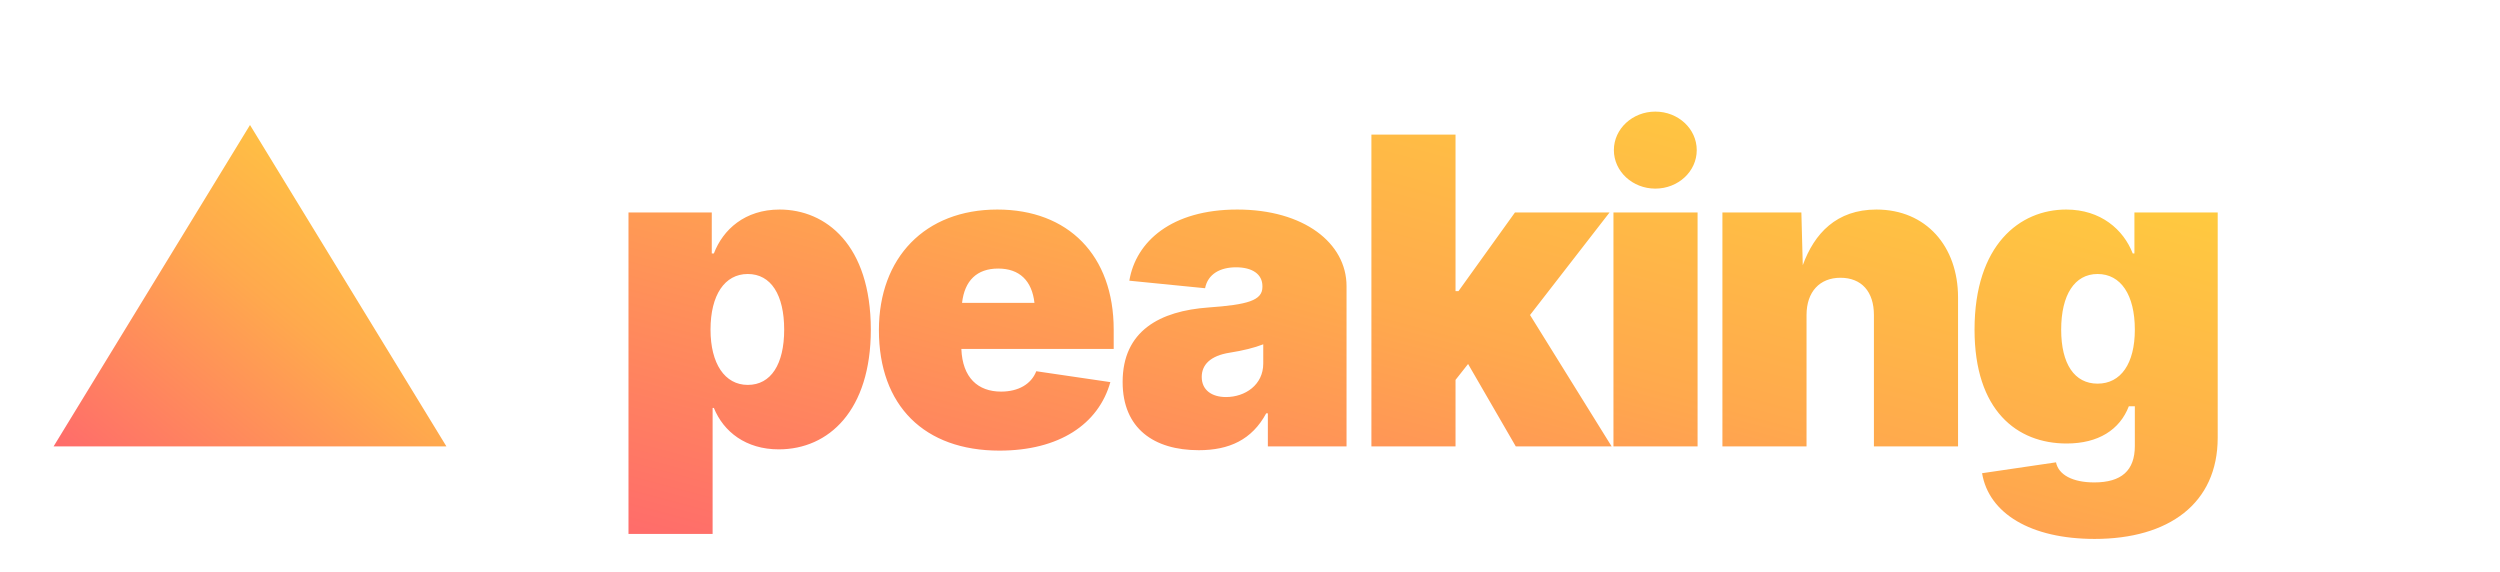
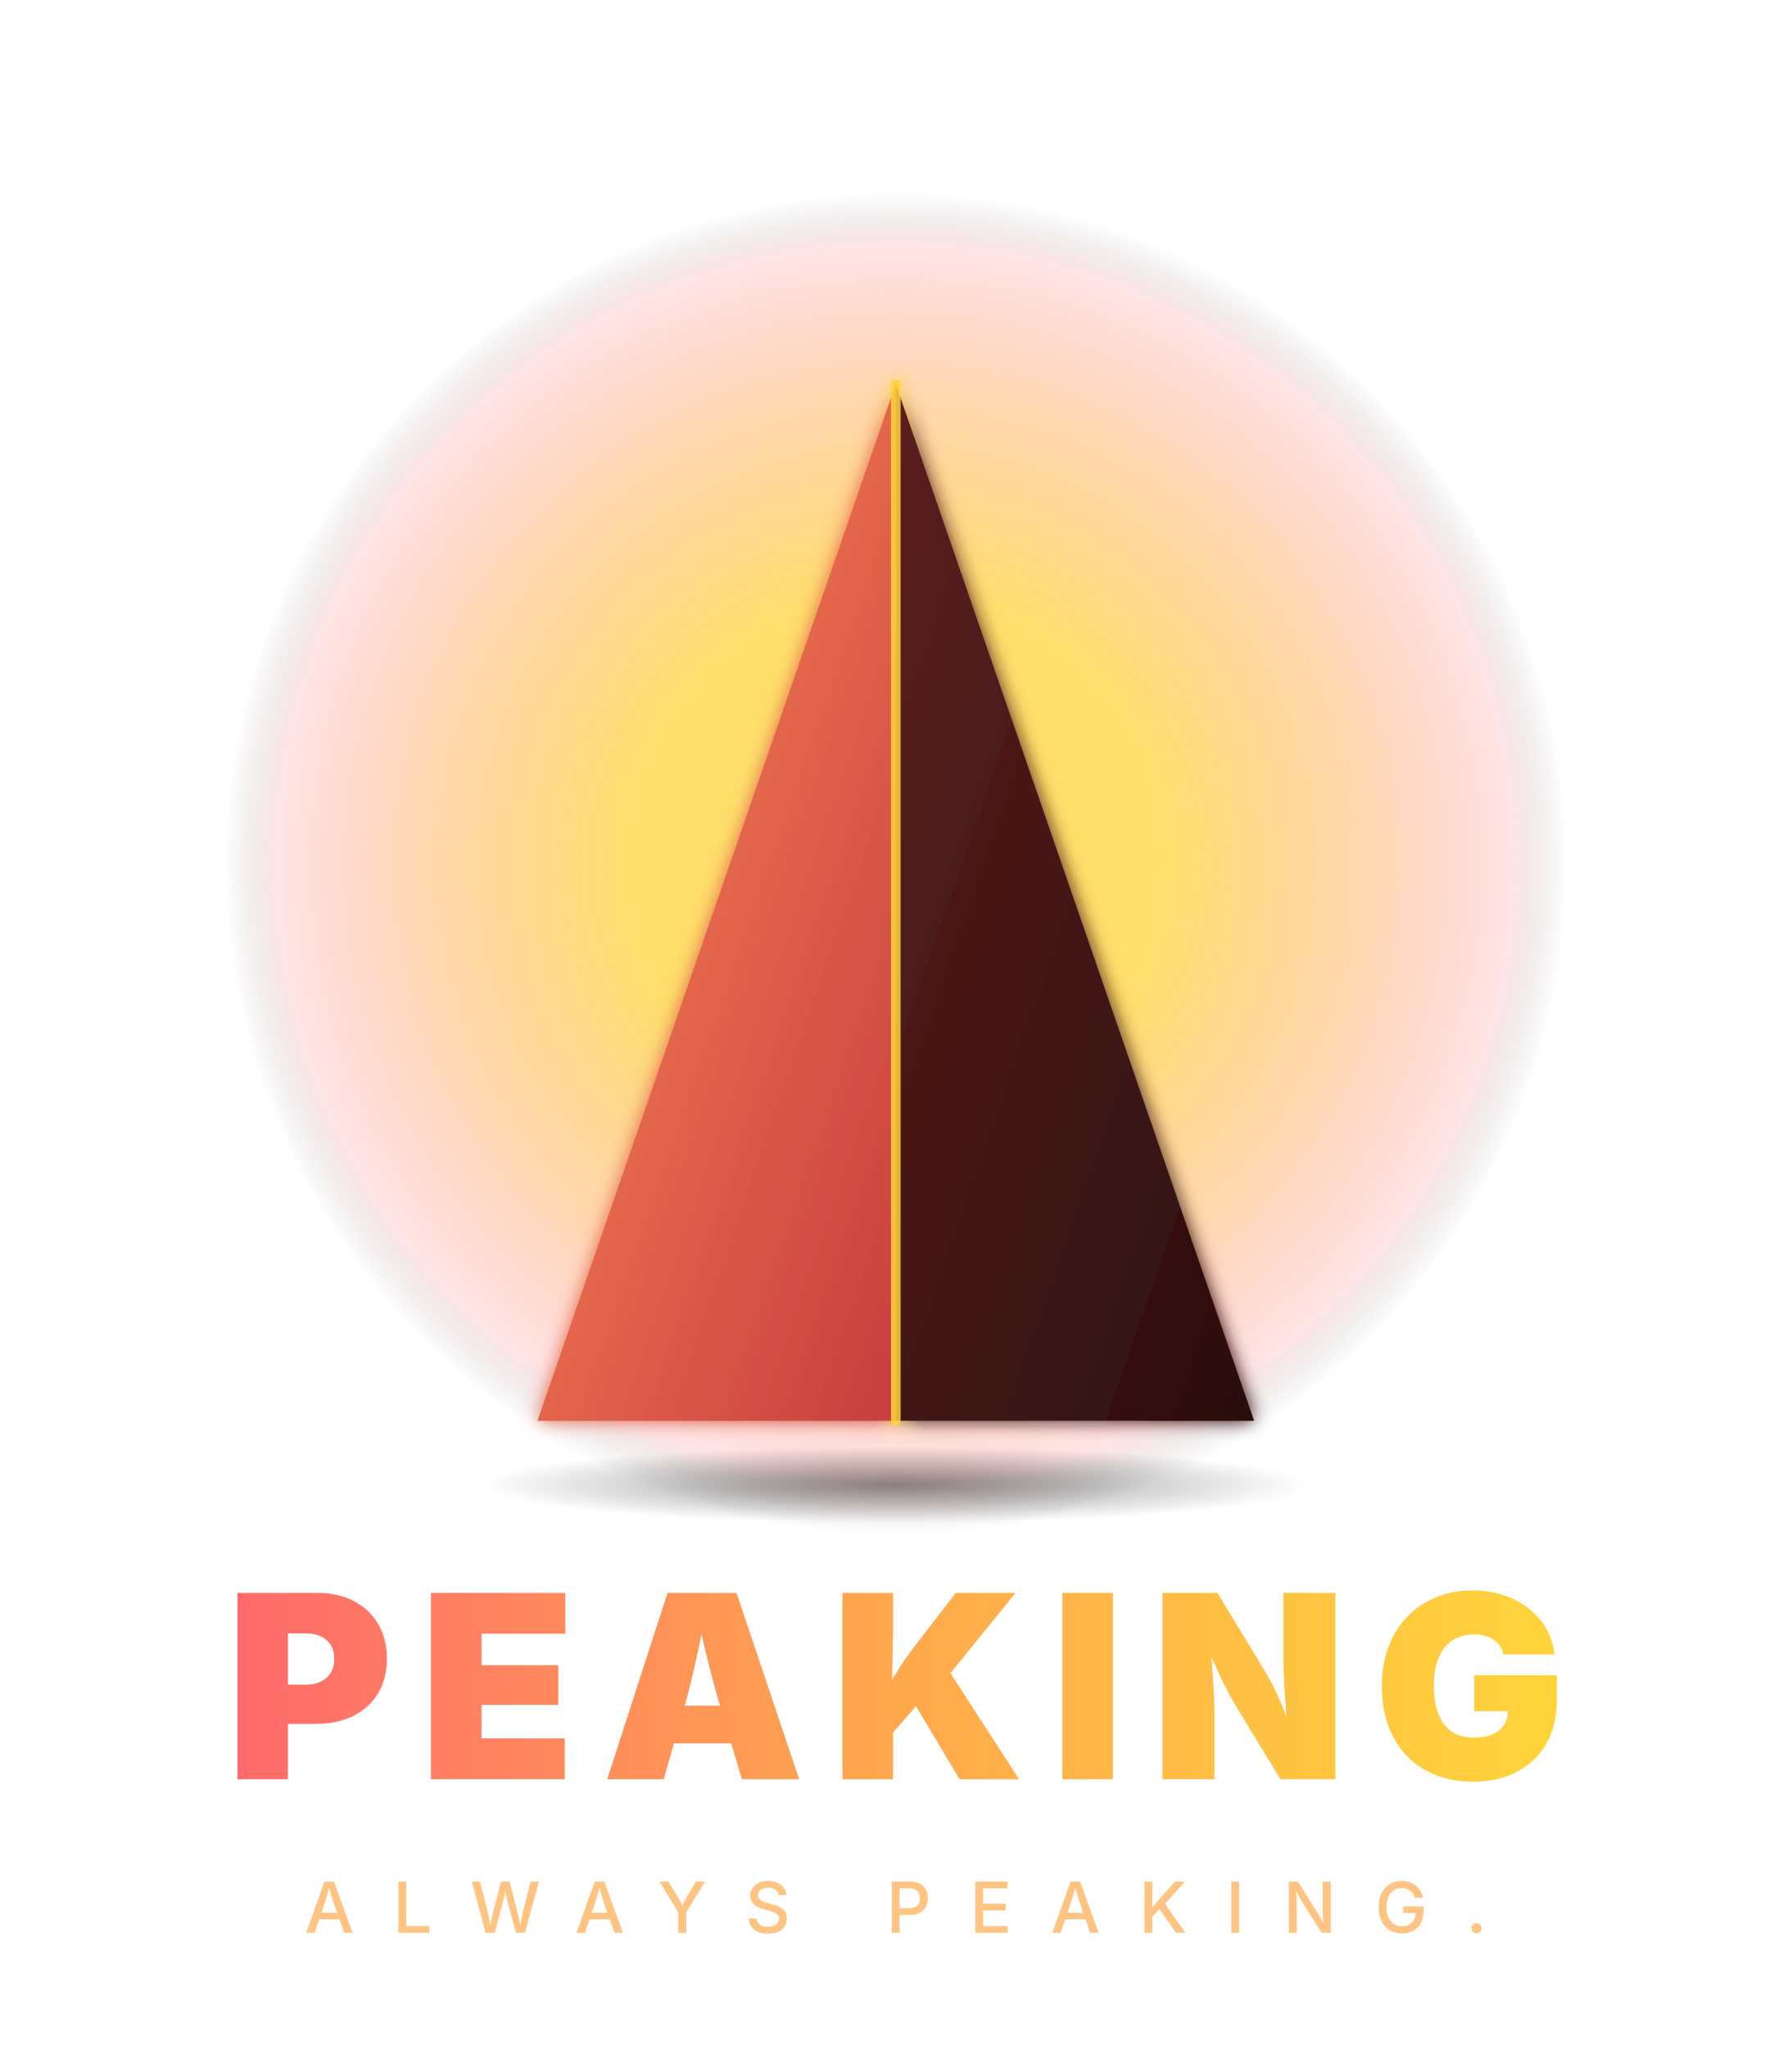
- <svg xmlns="http://www.w3.org/2000/svg" viewBox="0 0 280 64" fill="none">
+ <svg xmlns="http://www.w3.org/2000/svg" viewBox="0 0 280 320" fill="none">
  <defs>
-     <linearGradient id="sunrise" x1="0%" y1="100%" x2="100%" y2="0%">
+     <radialGradient id="sunDiskA2" cx="50%" cy="50%" r="50%">
+       <stop offset="0%" stop-color="#FFE066" stop-opacity="0.95" />
+       <stop offset="40%" stop-color="#FFD43B" stop-opacity="0.75" />
+       <stop offset="70%" stop-color="#FFA94D" stop-opacity="0.45" />
+       <stop offset="92%" stop-color="#FF6B6B" stop-opacity="0.18" />
+       <stop offset="100%" stop-color="transparent" />
+     </radialGradient>
+     <linearGradient id="pyrLightA2" x1="0%" y1="0%" x2="100%" y2="100%">
+       <stop offset="0%" stop-color="#FF8E5A" />
+       <stop offset="100%" stop-color="#C73E3E" />
+     </linearGradient>
+     <linearGradient id="pyrDarkA2" x1="0%" y1="0%" x2="100%" y2="100%">
+       <stop offset="0%" stop-color="#5C1F1F" />
+       <stop offset="100%" stop-color="#2A0E0E" />
+     </linearGradient>
+     <linearGradient id="wordmarkA2" x1="0%" y1="0%" x2="100%" y2="0%">
      <stop offset="0%" stop-color="#FF6B6B" />
      <stop offset="50%" stop-color="#FFA94D" />
      <stop offset="100%" stop-color="#FFD43B" />
    </linearGradient>
+     <filter id="pyrGlowA2" x="-15%" y="-15%" width="130%" height="130%">
+       <feGaussianBlur stdDeviation="1.4" result="b" />
+       <feMerge>
+         <feMergeNode in="b" />
+         <feMergeNode in="SourceGraphic" />
+       </feMerge>
+     </filter>
+     <radialGradient id="groundShadowA2" cx="50%" cy="50%" r="50%">
+       <stop offset="0%" stop-color="#000" stop-opacity="0.45" />
+       <stop offset="100%" stop-color="transparent" />
+     </radialGradient>
  </defs>
-   <path d="M 28 14 L 50 50 L 6 50 Z" fill="url(#sunrise)" />
-   <text x="68" y="50" font-family="-apple-system, BlinkMacSystemFont, 'Inter', 'Segoe UI', sans-serif" font-size="48" font-weight="900" fill="url(#sunrise)" letter-spacing="-2">peaking</text>
+   <circle cx="140" cy="135" r="105" fill="url(#sunDiskA2)" />
+   <ellipse cx="140" cy="232" rx="65" ry="6" fill="url(#groundShadowA2)" />
+   <g filter="url(#pyrGlowA2)">
+     <path d="M 140 60 L 196 222 L 140 222 Z" fill="url(#pyrDarkA2)" />
+     <path d="M 140 60 L 84 222 L 140 222 Z" fill="url(#pyrLightA2)" />
+     <line x1="140" y1="60" x2="140" y2="222" stroke="#FFD43B" stroke-width="1.5" stroke-opacity="0.85" stroke-linecap="round" />
+   </g>
+   <text x="140" y="278" text-anchor="middle" font-family="-apple-system, system-ui, 'Helvetica Neue', sans-serif" font-size="40" font-weight="900" fill="url(#wordmarkA2)" letter-spacing="4">PEAKING</text>
+   <text x="140" y="302" text-anchor="middle" font-family="-apple-system, system-ui, sans-serif" font-size="11" font-weight="500" fill="#FFA94D" letter-spacing="6" opacity="0.7">ALWAYS PEAKING.</text>
</svg>
